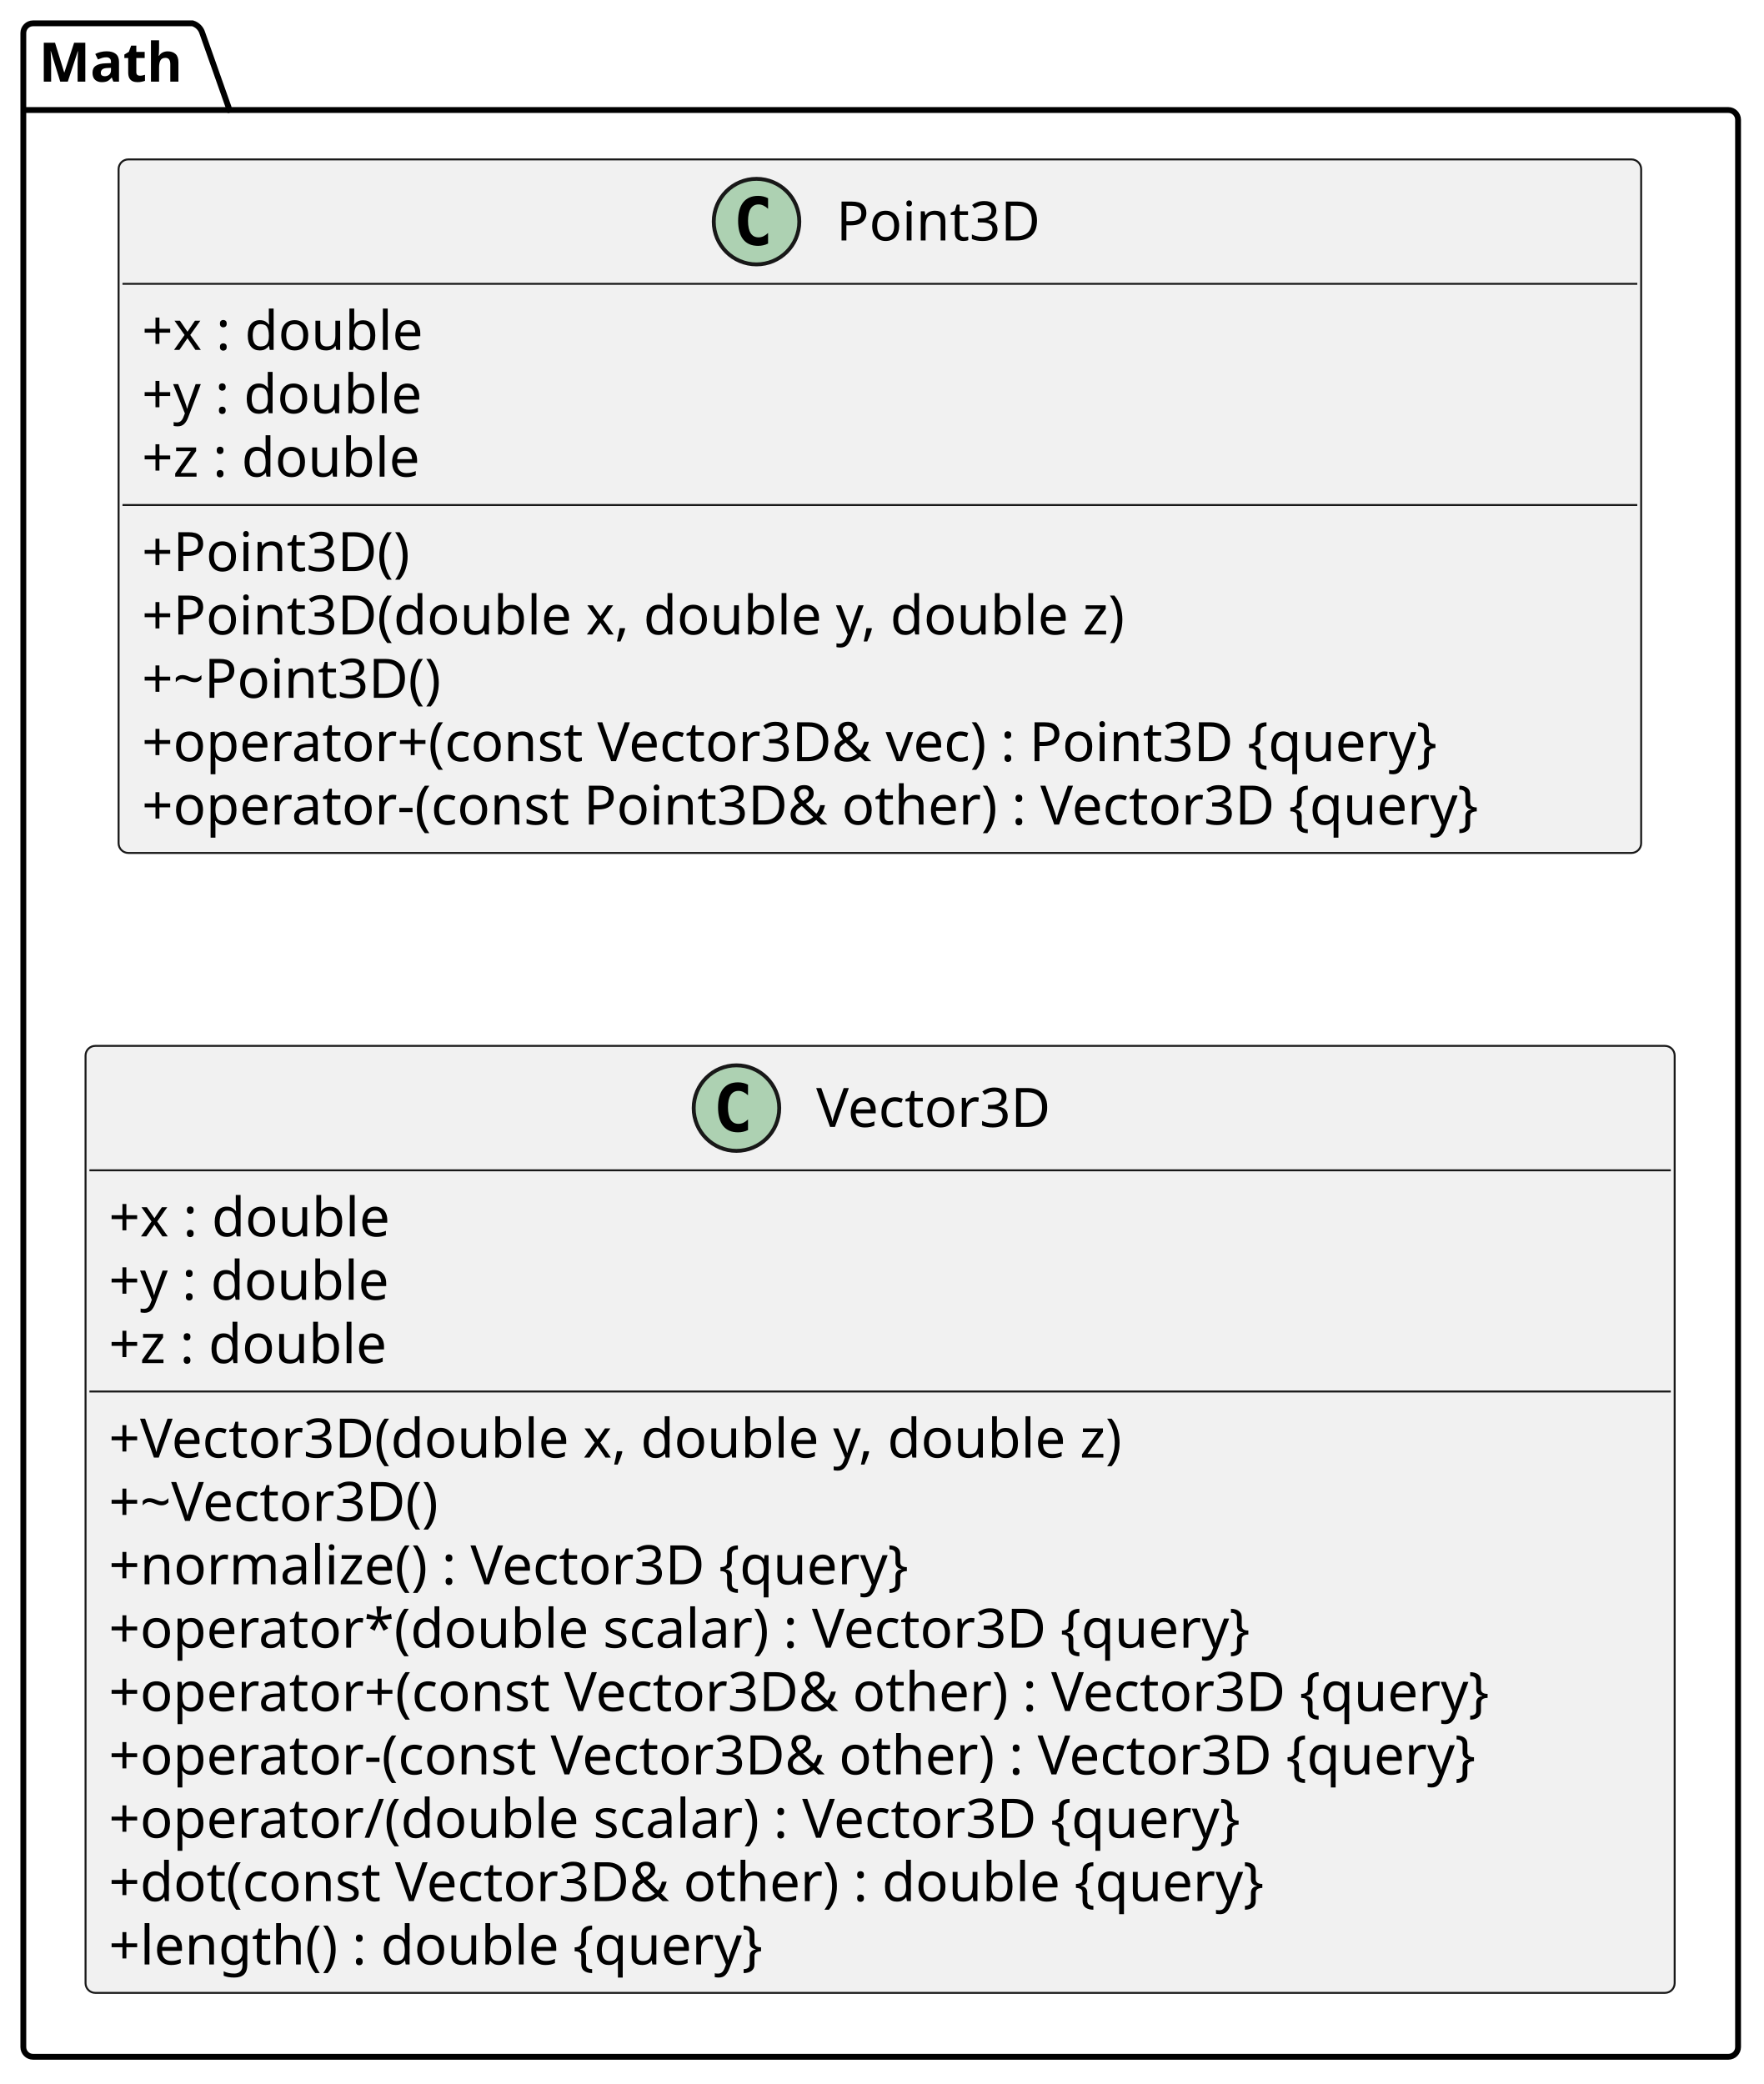
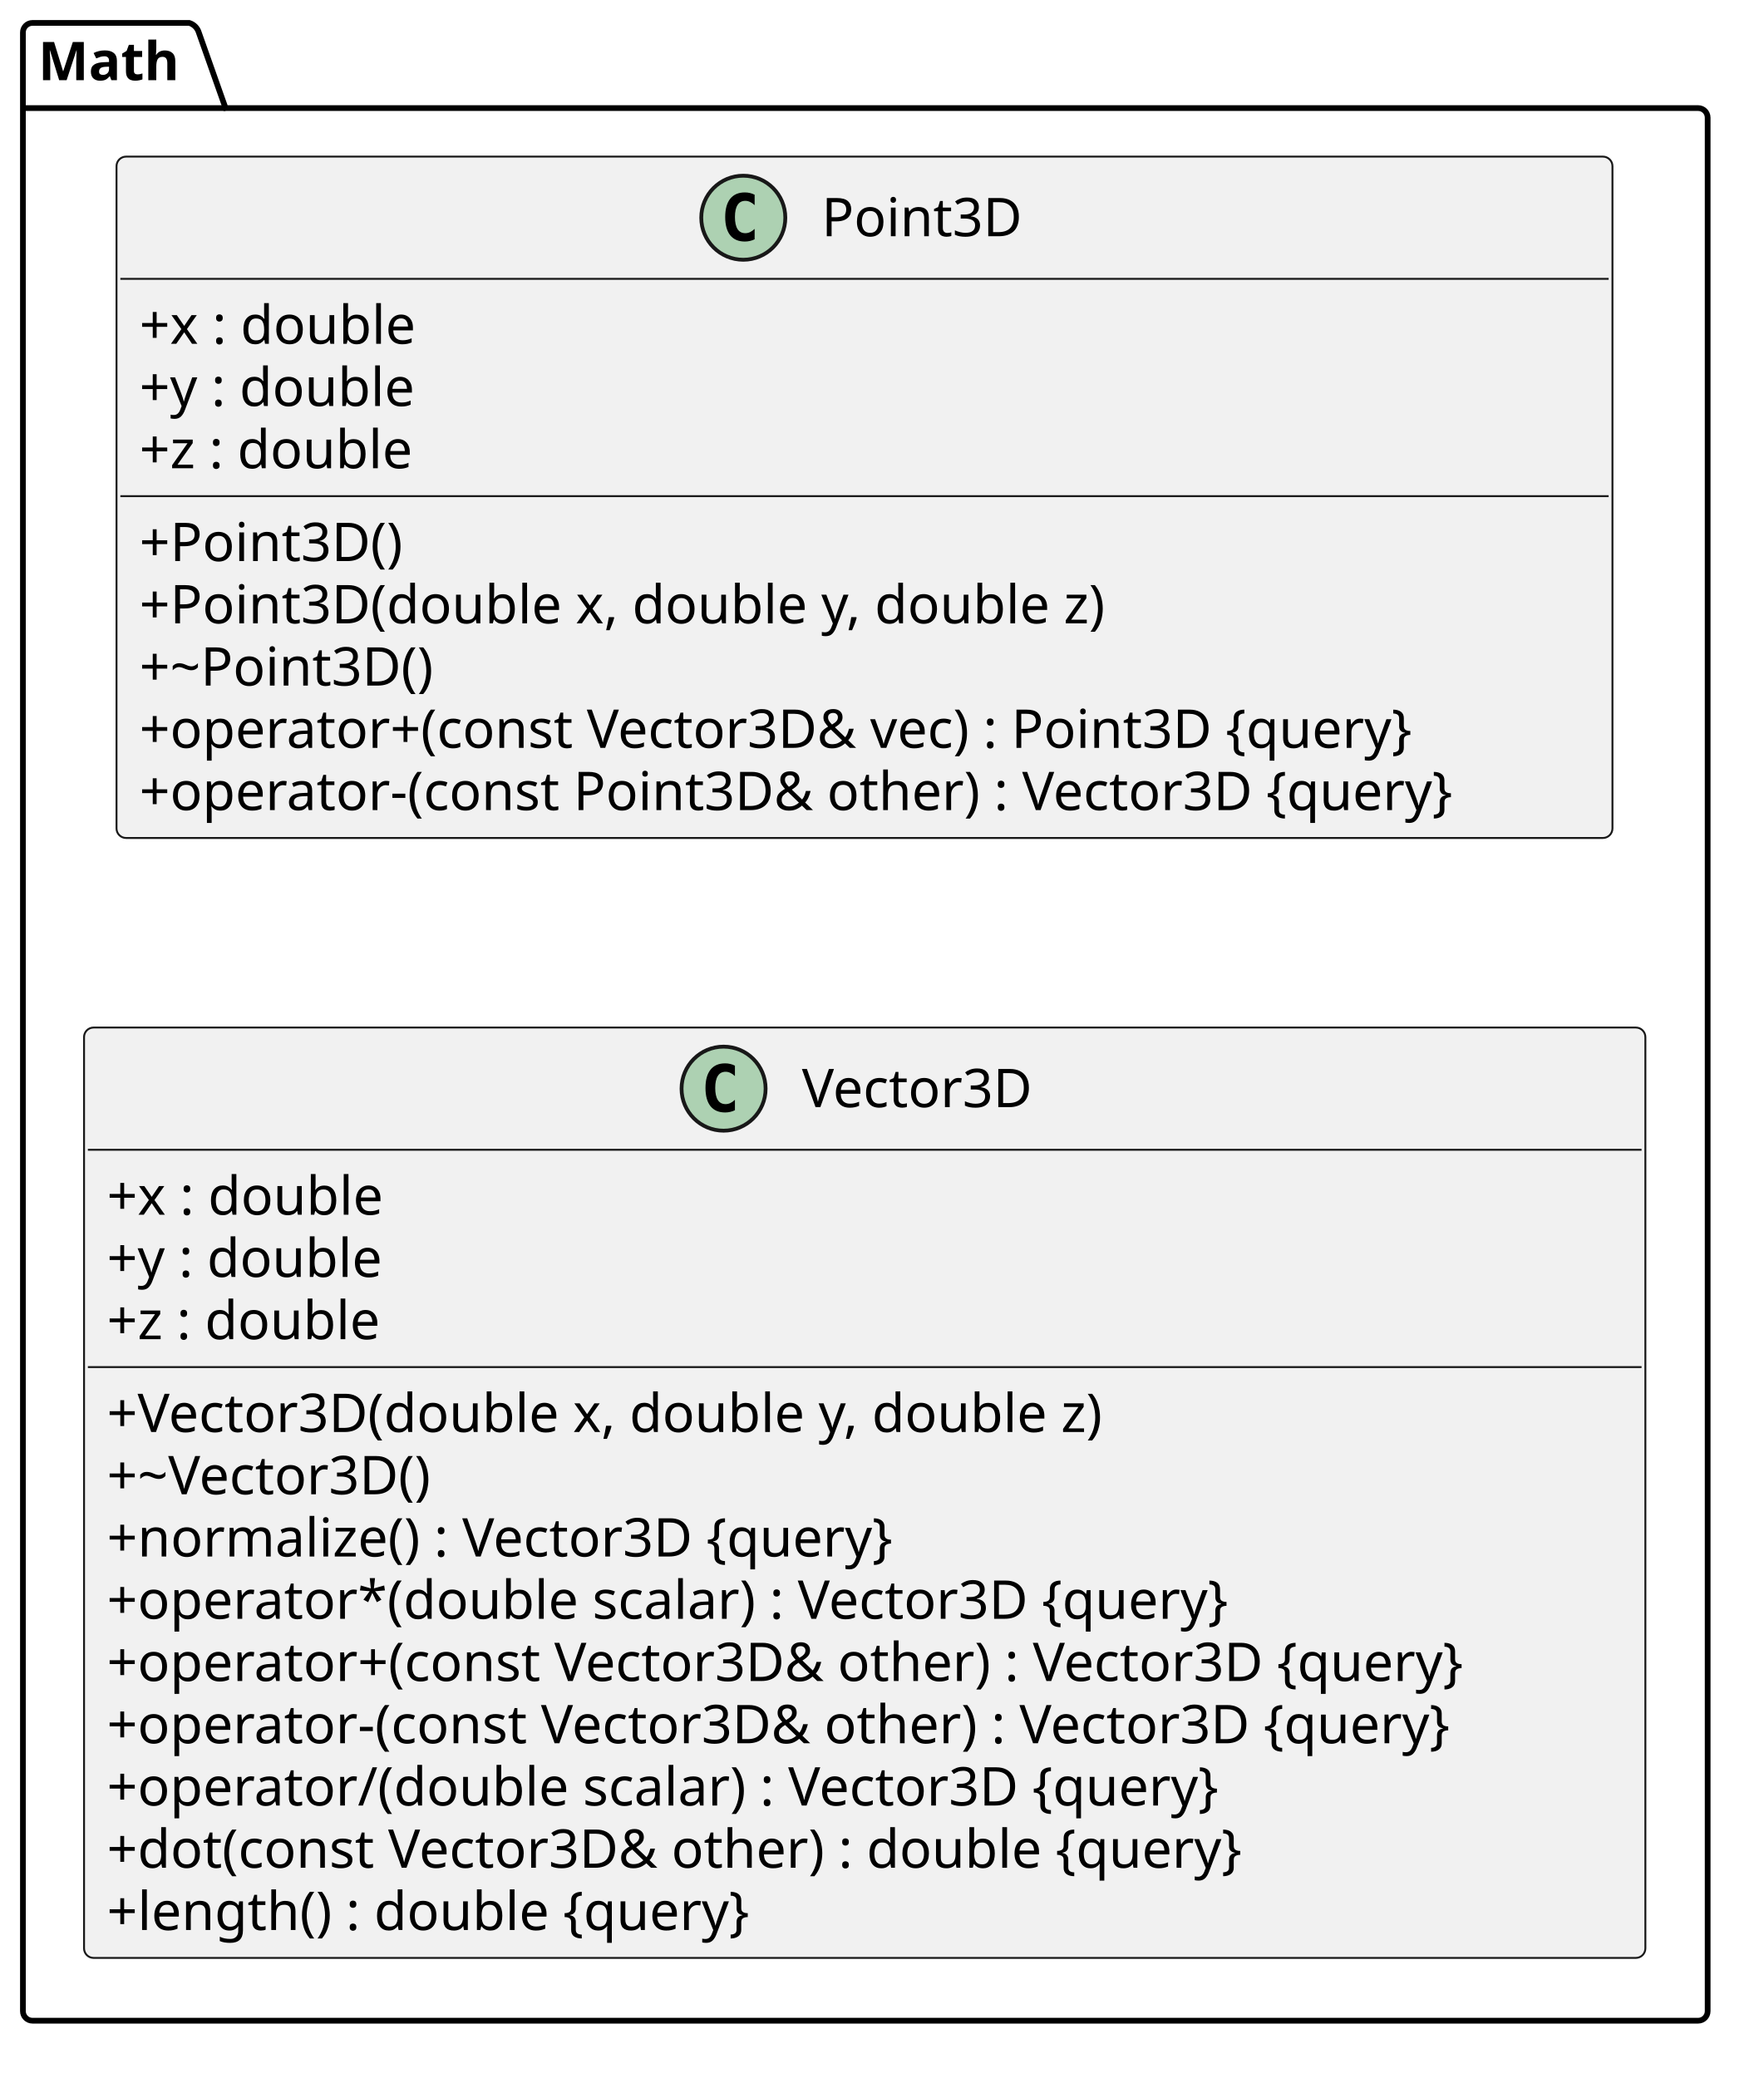
- <svg xmlns="http://www.w3.org/2000/svg" contentStyleType="text/css" data-diagram-type="CLASS" height="670px" preserveAspectRatio="none" style="width:567px;height:670px;background:#FFFFFF;" version="1.1" viewBox="0 0 567 670" width="567.5px" zoomAndPan="magnify">
+ <svg xmlns="http://www.w3.org/2000/svg" contentStyleType="text/css" data-diagram-type="CLASS" height="680px" preserveAspectRatio="none" style="width:577px;height:680px;background:#FFFFFF;" version="1.1" viewBox="0 0 577 680" width="577.5px" zoomAndPan="magnify">
  <defs />
  <g>
    <g class="cluster" data-qualified-name="Math" data-source-line="15" id="ent0002">
      <path d="M10.625,7.5 L61.923,7.5 A4.688,4.688 0 0 1 65.048,10.625 L73.798,35.371 L555.625,35.371 A3.125,3.125 0 0 1 558.75,38.496 L558.75,658.125 A3.125,3.125 0 0 1 555.625,661.25 L10.625,661.25 A3.125,3.125 0 0 1 7.5,658.125 L7.5,10.625 A3.125,3.125 0 0 1 10.625,7.5" fill="none" style="stroke:#000000;stroke-width:1.875;" />
      <line style="stroke:#000000;stroke-width:1.875;" x1="7.5" x2="73.798" y1="35.371" y2="35.371" />
-       <text fill="#000000" font-family="sans-serif" font-size="17.5" font-weight="bold" lengthAdjust="spacing" textLength="50.048" x="12.5" y="26.244">Math</text>
+       <text fill="#000000" font-family="sans-serif" font-size="17.5" font-weight="700" lengthAdjust="spacing" textLength="50.048" x="12.5" y="26.244">Math</text>
    </g>
    <g class="entity" data-qualified-name="Math.Point3D" data-source-line="16" id="ent0003">
      <rect fill="#F1F1F1" height="222.969" rx="3.125" ry="3.125" style="stroke:#181818;stroke-width:0.625;" width="489.474" x="38.125" y="51.25" />
      <ellipse cx="243.207" cy="71.25" fill="#ADD1B2" rx="13.75" ry="13.75" style="stroke:#181818;stroke-width:1.25;" />
      <path d="M246.918,78.301 Q246.196,78.672 245.395,78.848 Q244.594,79.043 243.715,79.043 Q240.59,79.043 238.93,76.992 Q237.289,74.922 237.289,71.016 Q237.289,67.109 238.93,65.039 Q240.59,62.969 243.715,62.969 Q244.594,62.969 245.395,63.164 Q246.215,63.359 246.918,63.73 L246.918,67.129 Q246.137,66.406 245.395,66.074 Q244.653,65.723 243.871,65.723 Q242.192,65.723 241.332,67.07 Q240.473,68.398 240.473,71.016 Q240.473,73.633 241.332,74.981 Q242.192,76.309 243.871,76.309 Q244.653,76.309 245.395,75.977 Q246.137,75.625 246.918,74.902 L246.918,78.301 Z " fill="#000000" />
      <text fill="#000000" font-family="sans-serif" font-size="17.5" lengthAdjust="spacing" textLength="68.684" x="268.832" y="77.308">Point3D</text>
      <line style="stroke:#181818;stroke-width:0.625;" x1="39.375" x2="526.349" y1="91.25" y2="91.25" />
      <text fill="#000000" font-family="sans-serif" font-size="17.5" lengthAdjust="spacing" textLength="101.685" x="45.625" y="112.494">+x : double</text>
      <text fill="#000000" font-family="sans-serif" font-size="17.5" lengthAdjust="spacing" textLength="101.685" x="45.625" y="132.865">+y : double</text>
      <text fill="#000000" font-family="sans-serif" font-size="17.5" lengthAdjust="spacing" textLength="100.514" x="45.625" y="153.236">+z : double</text>
      <line style="stroke:#181818;stroke-width:0.625;" x1="39.375" x2="526.349" y1="162.363" y2="162.363" />
      <text fill="#000000" font-family="sans-serif" font-size="17.5" lengthAdjust="spacing" textLength="97.002" x="45.625" y="183.607">+Point3D()</text>
      <text fill="#000000" font-family="sans-serif" font-size="17.5" lengthAdjust="spacing" textLength="344.771" x="45.625" y="203.978">+Point3D(double x, double y, double z)</text>
      <text fill="#000000" font-family="sans-serif" font-size="17.5" lengthAdjust="spacing" textLength="111.665" x="45.625" y="224.349">+~Point3D()</text>
      <text fill="#000000" font-family="sans-serif" font-size="17.5" lengthAdjust="spacing" textLength="466.946" x="45.625" y="244.72">+operator+(const Vector3D&amp; vec) : Point3D {query}</text>
      <text fill="#000000" font-family="sans-serif" font-size="17.5" lengthAdjust="spacing" textLength="474.474" x="45.625" y="265.092">+operator-(const Point3D&amp; other) : Vector3D {query}</text>
    </g>
    <g class="entity" data-qualified-name="Math.Vector3D" data-source-line="27" id="ent0004">
      <rect fill="#F1F1F1" height="304.453" rx="3.125" ry="3.125" style="stroke:#181818;stroke-width:0.625;" width="510.87" x="27.5" y="336.25" />
      <ellipse cx="236.757" cy="356.25" fill="#ADD1B2" rx="13.75" ry="13.75" style="stroke:#181818;stroke-width:1.25;" />
      <path d="M240.468,363.301 Q239.745,363.672 238.944,363.848 Q238.143,364.043 237.264,364.043 Q234.139,364.043 232.479,361.992 Q230.839,359.922 230.839,356.016 Q230.839,352.109 232.479,350.039 Q234.139,347.969 237.264,347.969 Q238.143,347.969 238.944,348.164 Q239.764,348.359 240.468,348.731 L240.468,352.129 Q239.686,351.406 238.944,351.074 Q238.202,350.723 237.421,350.723 Q235.741,350.723 234.882,352.07 Q234.022,353.398 234.022,356.016 Q234.022,358.633 234.882,359.981 Q235.741,361.309 237.421,361.309 Q238.202,361.309 238.944,360.977 Q239.686,360.625 240.468,359.902 L240.468,363.301 Z " fill="#000000" />
      <text fill="#000000" font-family="sans-serif" font-size="17.5" lengthAdjust="spacing" textLength="81.732" x="262.382" y="362.308">Vector3D</text>
      <line style="stroke:#181818;stroke-width:0.625;" x1="28.75" x2="537.12" y1="376.25" y2="376.25" />
      <text fill="#000000" font-family="sans-serif" font-size="17.5" lengthAdjust="spacing" textLength="101.685" x="35" y="397.494">+x : double</text>
      <text fill="#000000" font-family="sans-serif" font-size="17.5" lengthAdjust="spacing" textLength="101.685" x="35" y="417.865">+y : double</text>
      <text fill="#000000" font-family="sans-serif" font-size="17.5" lengthAdjust="spacing" textLength="100.514" x="35" y="438.236">+z : double</text>
      <line style="stroke:#181818;stroke-width:0.625;" x1="28.75" x2="537.12" y1="447.363" y2="447.363" />
      <text fill="#000000" font-family="sans-serif" font-size="17.5" lengthAdjust="spacing" textLength="357.819" x="35" y="468.607">+Vector3D(double x, double y, double z)</text>
      <text fill="#000000" font-family="sans-serif" font-size="17.5" lengthAdjust="spacing" textLength="124.713" x="35" y="488.978">+~Vector3D()</text>
      <text fill="#000000" font-family="sans-serif" font-size="17.5" lengthAdjust="spacing" textLength="291.86" x="35" y="509.349">+normalize() : Vector3D {query}</text>
      <text fill="#000000" font-family="sans-serif" font-size="17.5" lengthAdjust="spacing" textLength="406.884" x="35" y="529.721">+operator*(double scalar) : Vector3D {query}</text>
      <text fill="#000000" font-family="sans-serif" font-size="17.5" lengthAdjust="spacing" textLength="495.87" x="35" y="550.092">+operator+(const Vector3D&amp; other) : Vector3D {query}</text>
      <text fill="#000000" font-family="sans-serif" font-size="17.5" lengthAdjust="spacing" textLength="487.522" x="35" y="570.463">+operator-(const Vector3D&amp; other) : Vector3D {query}</text>
      <text fill="#000000" font-family="sans-serif" font-size="17.5" lengthAdjust="spacing" textLength="404.029" x="35" y="590.834">+operator/(double scalar) : Vector3D {query}</text>
      <text fill="#000000" font-family="sans-serif" font-size="17.5" lengthAdjust="spacing" textLength="412.532" x="35" y="611.205">+dot(const Vector3D&amp; other) : double {query}</text>
      <text fill="#000000" font-family="sans-serif" font-size="17.5" lengthAdjust="spacing" textLength="239.113" x="35" y="631.576">+length() : double {query}</text>
    </g>
  </g>
</svg>
